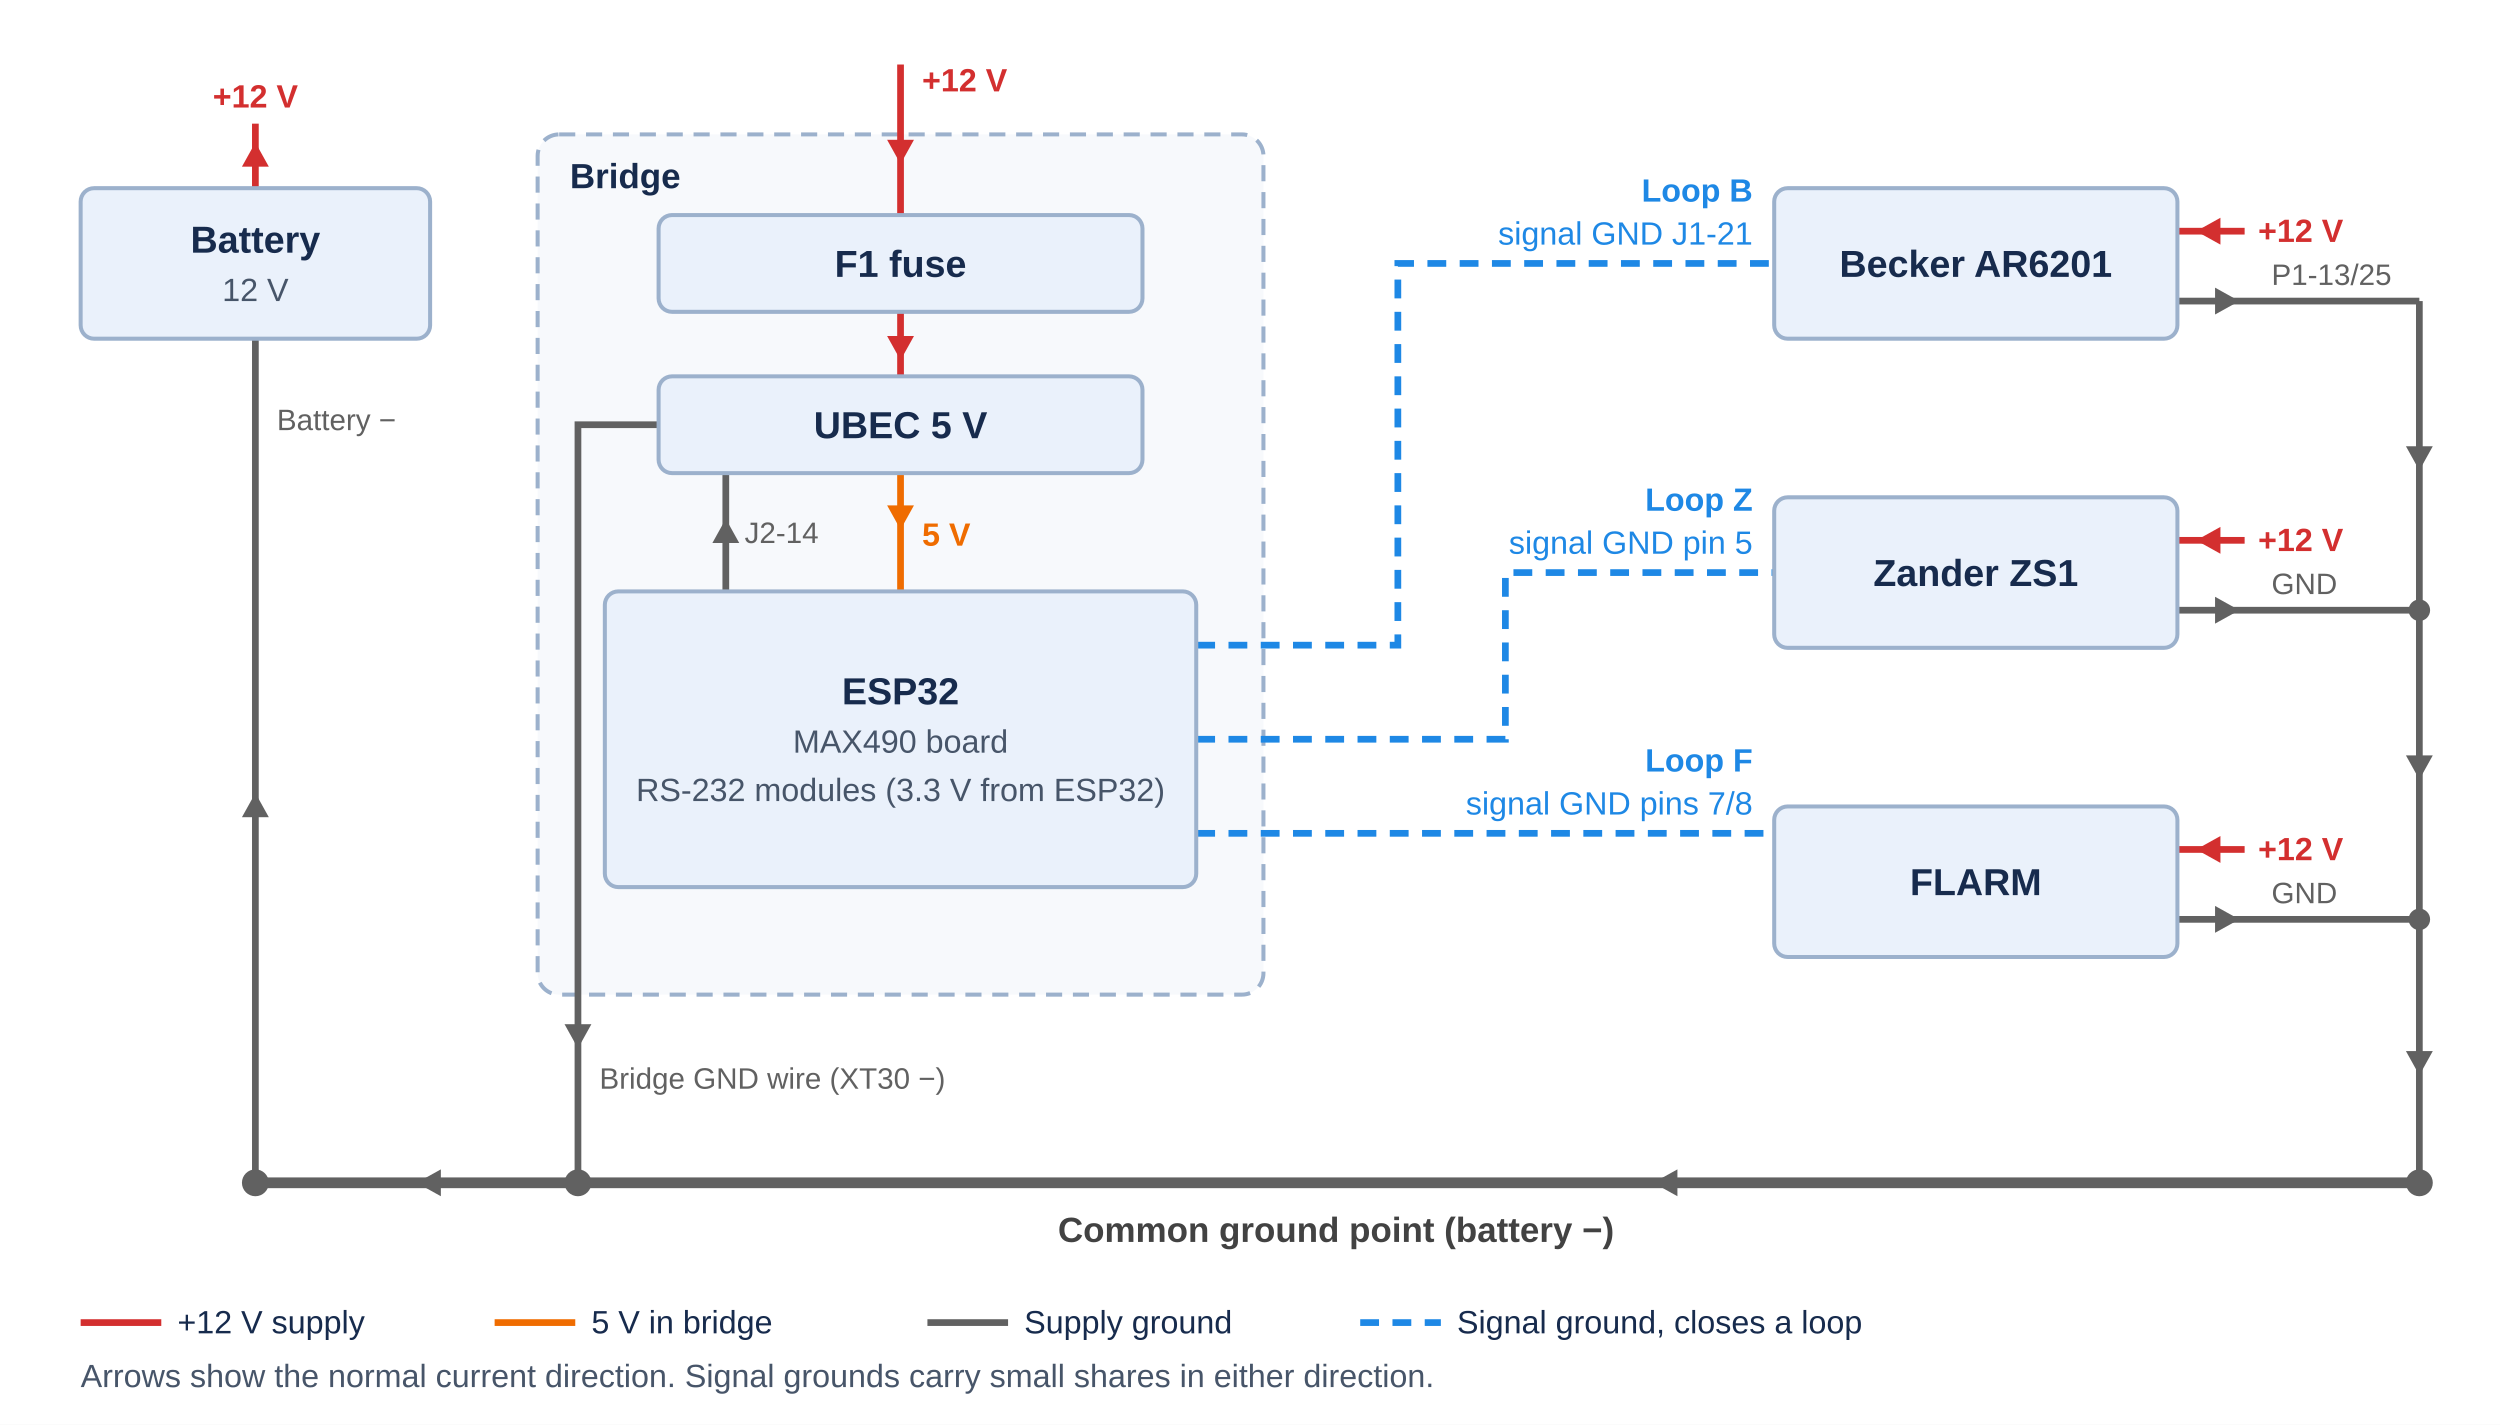
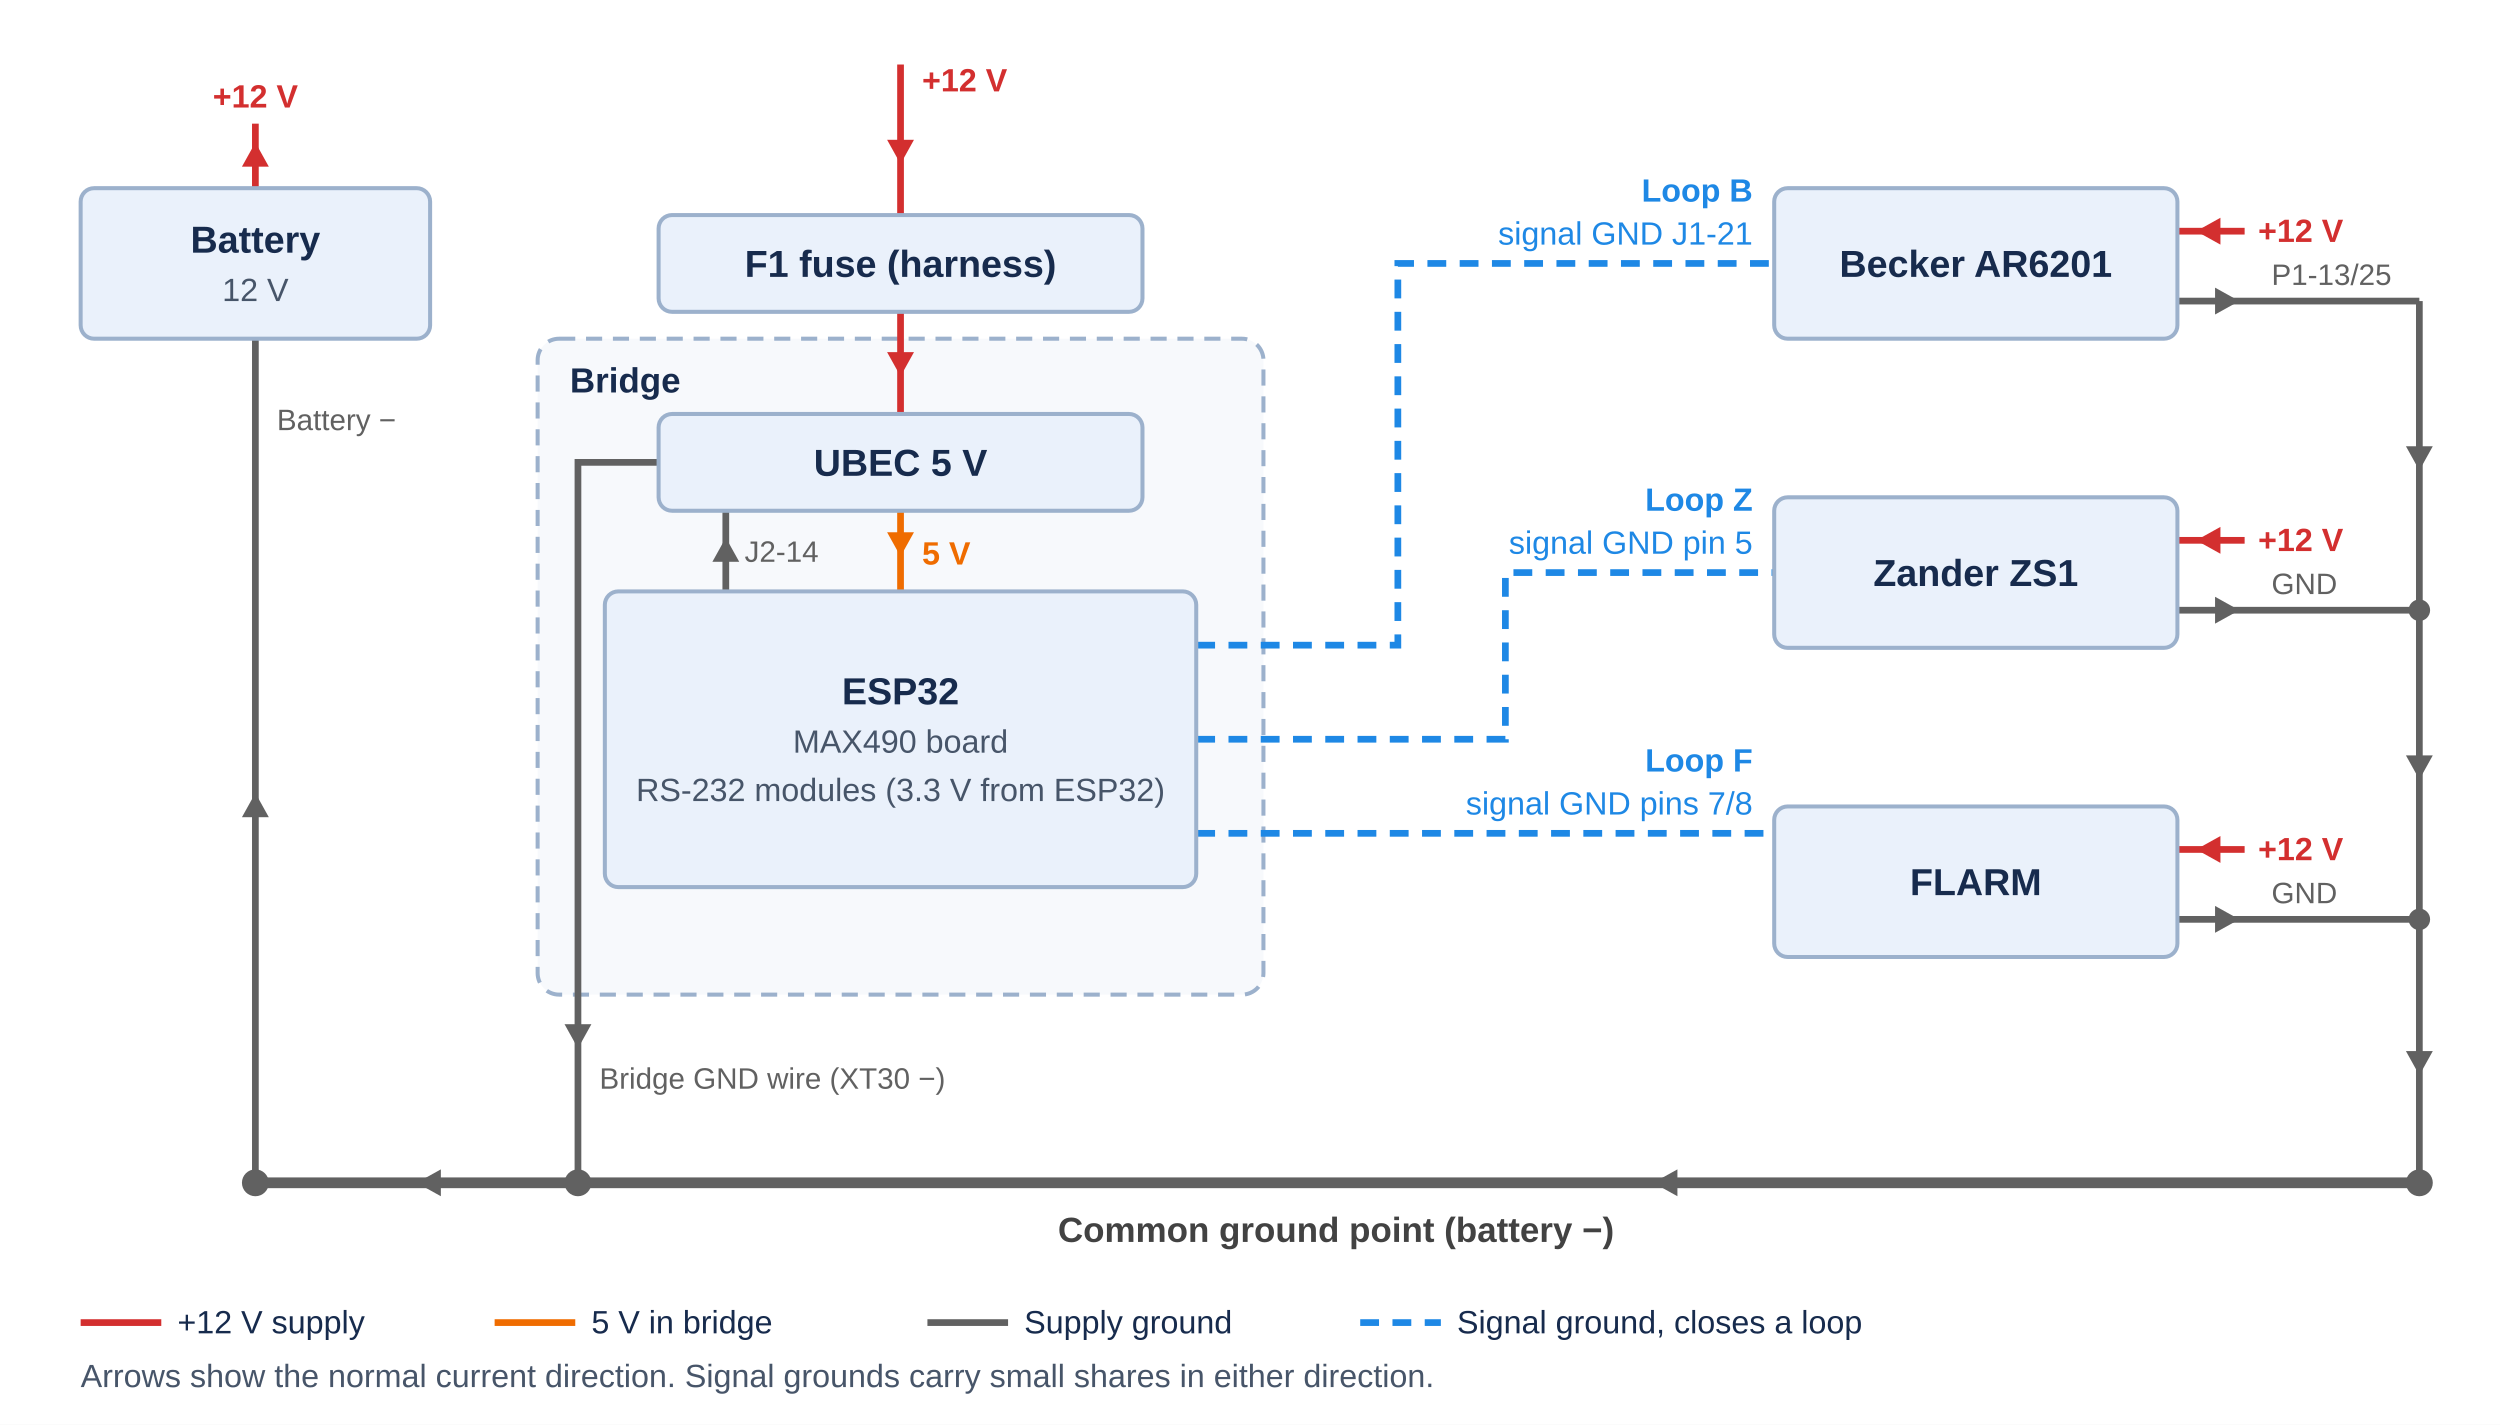
<svg xmlns="http://www.w3.org/2000/svg" width="930" height="530" viewBox="0 0 930 530" role="img" aria-labelledby="title desc">
  <rect width="930" height="530" fill="white" />
  <g font-family="Arial,sans-serif">
-     <rect x="200" y="50" width="270" height="320" rx="8" fill="#f7f9fc" stroke="#9cb1cc" stroke-width="1.5" stroke-dasharray="6 4" />
+     <rect x="200" y="126" width="270" height="244" rx="8" fill="#f7f9fc" stroke="#9cb1cc" stroke-width="1.5" stroke-dasharray="6 4" />
    <path d="M95 70 L95 46" stroke="#d32f2f" stroke-width="2.5" fill="none" />
    <path d="M335 24 L335 80" stroke="#d32f2f" stroke-width="2.5" fill="none" />
-     <path d="M335 116 L335 140" stroke="#d32f2f" stroke-width="2.5" fill="none" />
-     <path d="M335 176 L335 220" stroke="#ef6c00" stroke-width="2.5" fill="none" />
+     <path d="M335 116 L335 154" stroke="#d32f2f" stroke-width="2.5" fill="none" />
+     <path d="M335 190 L335 220" stroke="#ef6c00" stroke-width="2.5" fill="none" />
    <path d="M95 126 L95 440" stroke="#616161" stroke-width="2.5" fill="none" />
-     <path d="M270 220 L270 176" stroke="#616161" stroke-width="2.5" fill="none" />
-     <path d="M245 158 L215 158 L215 440" stroke="#616161" stroke-width="2.5" fill="none" />
+     <path d="M270 220 L270 190" stroke="#616161" stroke-width="2.5" fill="none" />
+     <path d="M245 172 L215 172 L215 440" stroke="#616161" stroke-width="2.5" fill="none" />
    <path d="M900 112 L900 440" stroke="#616161" stroke-width="2.5" fill="none" />
    <path d="M95 440 L900 440" stroke="#616161" stroke-width="4" fill="none" />
    <path d="M810 86 L835 86" stroke="#d32f2f" stroke-width="2.5" fill="none" />
    <path d="M810 112 L900 112" stroke="#616161" stroke-width="2.5" fill="none" />
    <path d="M445 240 L520 240 L520 98 L660 98" stroke="#1e88e5" stroke-width="2.5" fill="none" stroke-dasharray="7 5" />
    <path d="M810 201 L835 201" stroke="#d32f2f" stroke-width="2.5" fill="none" />
    <path d="M810 227 L900 227" stroke="#616161" stroke-width="2.5" fill="none" />
    <path d="M445 275 L560 275 L560 213 L660 213" stroke="#1e88e5" stroke-width="2.5" fill="none" stroke-dasharray="7 5" />
    <path d="M810 316 L835 316" stroke="#d32f2f" stroke-width="2.5" fill="none" />
    <path d="M810 342 L900 342" stroke="#616161" stroke-width="2.5" fill="none" />
    <path d="M445 310 L660 310" stroke="#1e88e5" stroke-width="2.5" fill="none" stroke-dasharray="7 5" />
    <path d="M30 492 H60" stroke="#d32f2f" stroke-width="2.5" />
    <path d="M184 492 H214" stroke="#ef6c00" stroke-width="2.5" />
    <path d="M345 492 H375" stroke="#616161" stroke-width="2.5" />
    <path d="M506 492 H536" stroke="#1e88e5" stroke-width="2.5" stroke-dasharray="7 5" />
    <polygon points="90,62 100,62 95,53" fill="#d32f2f" />
    <polygon points="330,52 340,52 335,61" fill="#d32f2f" />
-     <polygon points="330,125 340,125 335,134" fill="#d32f2f" />
-     <polygon points="330,188 340,188 335,197" fill="#ef6c00" />
+     <polygon points="330,131 340,131 335,140" fill="#d32f2f" />
+     <polygon points="330,198 340,198 335,207" fill="#ef6c00" />
    <polygon points="90,304 100,304 95,295" fill="#616161" />
-     <polygon points="265,202 275,202 270,193" fill="#616161" />
+     <polygon points="265,209 275,209 270,200" fill="#616161" />
    <polygon points="210,381 220,381 215,390" fill="#616161" />
    <polygon points="895,166 905,166 900,175" fill="#616161" />
    <polygon points="895,281 905,281 900,290" fill="#616161" />
    <polygon points="895,391 905,391 900,400" fill="#616161" />
    <polygon points="624,435 624,445 615,440" fill="#616161" />
    <polygon points="164,435 164,445 155,440" fill="#616161" />
    <circle cx="95" cy="440" r="5" fill="#616161" />
    <circle cx="215" cy="440" r="5" fill="#616161" />
    <circle cx="900" cy="440" r="5" fill="#616161" />
    <circle cx="900" cy="227" r="4" fill="#616161" />
    <circle cx="900" cy="342" r="4" fill="#616161" />
    <polygon points="826,81 826,91 817,86" fill="#d32f2f" />
    <polygon points="824,107 824,117 833,112" fill="#616161" />
    <polygon points="826,196 826,206 817,201" fill="#d32f2f" />
    <polygon points="824,222 824,232 833,227" fill="#616161" />
    <polygon points="826,311 826,321 817,316" fill="#d32f2f" />
    <polygon points="824,337 824,347 833,342" fill="#616161" />
    <rect x="660" y="70" width="150" height="56" rx="5" fill="#eaf1fb" stroke="#9cb1cc" stroke-width="1.5" />
    <rect x="660" y="185" width="150" height="56" rx="5" fill="#eaf1fb" stroke="#9cb1cc" stroke-width="1.5" />
    <rect x="660" y="300" width="150" height="56" rx="5" fill="#eaf1fb" stroke="#9cb1cc" stroke-width="1.5" />
    <rect x="30" y="70" width="130" height="56" rx="5" fill="#eaf1fb" stroke="#9cb1cc" stroke-width="1.5" />
    <rect x="245" y="80" width="180" height="36" rx="5" fill="#eaf1fb" stroke="#9cb1cc" stroke-width="1.5" />
-     <rect x="245" y="140" width="180" height="36" rx="5" fill="#eaf1fb" stroke="#9cb1cc" stroke-width="1.5" />
+     <rect x="245" y="154" width="180" height="36" rx="5" fill="#eaf1fb" stroke="#9cb1cc" stroke-width="1.5" />
    <rect x="225" y="220" width="220" height="110" rx="5" fill="#eaf1fb" stroke="#9cb1cc" stroke-width="1.5" />
-     <text x="212" y="70" font-size="13" fill="#172b4d" text-anchor="start" font-weight="700">Bridge</text>
+     <text x="212" y="146" font-size="13" fill="#172b4d" text-anchor="start" font-weight="700">Bridge</text>
    <text x="95" y="40" font-size="12" fill="#d32f2f" text-anchor="middle" font-weight="700">+12 V</text>
    <text x="343" y="34" font-size="12" fill="#d32f2f" text-anchor="start" font-weight="700">+12 V</text>
-     <text x="343" y="203" font-size="12" fill="#ef6c00" text-anchor="start" font-weight="700">5 V</text>
-     <text x="277" y="202" font-size="11" fill="#616161" text-anchor="start">J2-14</text>
+     <text x="343" y="210" font-size="12" fill="#ef6c00" text-anchor="start" font-weight="700">5 V</text>
+     <text x="277" y="209" font-size="11" fill="#616161" text-anchor="start">J2-14</text>
    <text x="735.0" y="103.0" font-size="14" fill="#172b4d" text-anchor="middle" font-weight="700">Becker AR6201</text>
    <text x="840" y="90" font-size="12" fill="#d32f2f" text-anchor="start" font-weight="700">+12 V</text>
    <text x="845" y="106" font-size="11" fill="#616161" text-anchor="start">P1-13/25</text>
    <text x="652" y="75" font-size="12" fill="#1e88e5" text-anchor="end" font-weight="700">Loop B</text>
    <text x="652" y="91" font-size="12" fill="#1e88e5" text-anchor="end">signal GND J1-21</text>
    <text x="735.0" y="218.0" font-size="14" fill="#172b4d" text-anchor="middle" font-weight="700">Zander ZS1</text>
    <text x="840" y="205" font-size="12" fill="#d32f2f" text-anchor="start" font-weight="700">+12 V</text>
    <text x="845" y="221" font-size="11" fill="#616161" text-anchor="start">GND</text>
    <text x="652" y="190" font-size="12" fill="#1e88e5" text-anchor="end" font-weight="700">Loop Z</text>
    <text x="652" y="206" font-size="12" fill="#1e88e5" text-anchor="end">signal GND pin 5</text>
    <text x="735.0" y="333.0" font-size="14" fill="#172b4d" text-anchor="middle" font-weight="700">FLARM</text>
    <text x="840" y="320" font-size="12" fill="#d32f2f" text-anchor="start" font-weight="700">+12 V</text>
    <text x="845" y="336" font-size="11" fill="#616161" text-anchor="start">GND</text>
    <text x="652" y="287" font-size="12" fill="#1e88e5" text-anchor="end" font-weight="700">Loop F</text>
    <text x="652" y="303" font-size="12" fill="#1e88e5" text-anchor="end">signal GND pins 7/8</text>
    <text x="95.0" y="94.0" font-size="14" fill="#172b4d" text-anchor="middle" font-weight="700">Battery</text>
    <text x="95.0" y="112.0" font-size="12" fill="#475569" text-anchor="middle">12 V</text>
-     <text x="335.0" y="103.0" font-size="14" fill="#172b4d" text-anchor="middle" font-weight="700">F1 fuse</text>
-     <text x="335.0" y="163.0" font-size="14" fill="#172b4d" text-anchor="middle" font-weight="700">UBEC 5 V</text>
+     <text x="335.0" y="103.0" font-size="14" fill="#172b4d" text-anchor="middle" font-weight="700">F1 fuse (harness)</text>
+     <text x="335.0" y="177.0" font-size="14" fill="#172b4d" text-anchor="middle" font-weight="700">UBEC 5 V</text>
    <text x="335.0" y="262.0" font-size="14" fill="#172b4d" text-anchor="middle" font-weight="700">ESP32</text>
    <text x="335.0" y="280.0" font-size="12" fill="#475569" text-anchor="middle">MAX490 board</text>
    <text x="335.0" y="298.0" font-size="12" fill="#475569" text-anchor="middle">RS-232 modules (3.3 V from ESP32)</text>
    <text x="103" y="160" font-size="11" fill="#616161" text-anchor="start">Battery −</text>
    <text x="223" y="405" font-size="11" fill="#616161" text-anchor="start">Bridge GND wire (XT30 −)</text>
    <text x="497" y="462" font-size="13" fill="#424242" text-anchor="middle" font-weight="700">Common ground point (battery −)</text>
    <text x="66" y="496" font-size="12" fill="#172b4d" text-anchor="start">+12 V supply</text>
    <text x="220" y="496" font-size="12" fill="#172b4d" text-anchor="start">5 V in bridge</text>
    <text x="381" y="496" font-size="12" fill="#172b4d" text-anchor="start">Supply ground</text>
    <text x="542" y="496" font-size="12" fill="#172b4d" text-anchor="start">Signal ground, closes a loop</text>
    <text x="30" y="516" font-size="12" fill="#475569" text-anchor="start">Arrows show the normal current direction. Signal grounds carry small shares in either direction.</text>
  </g>
</svg>
